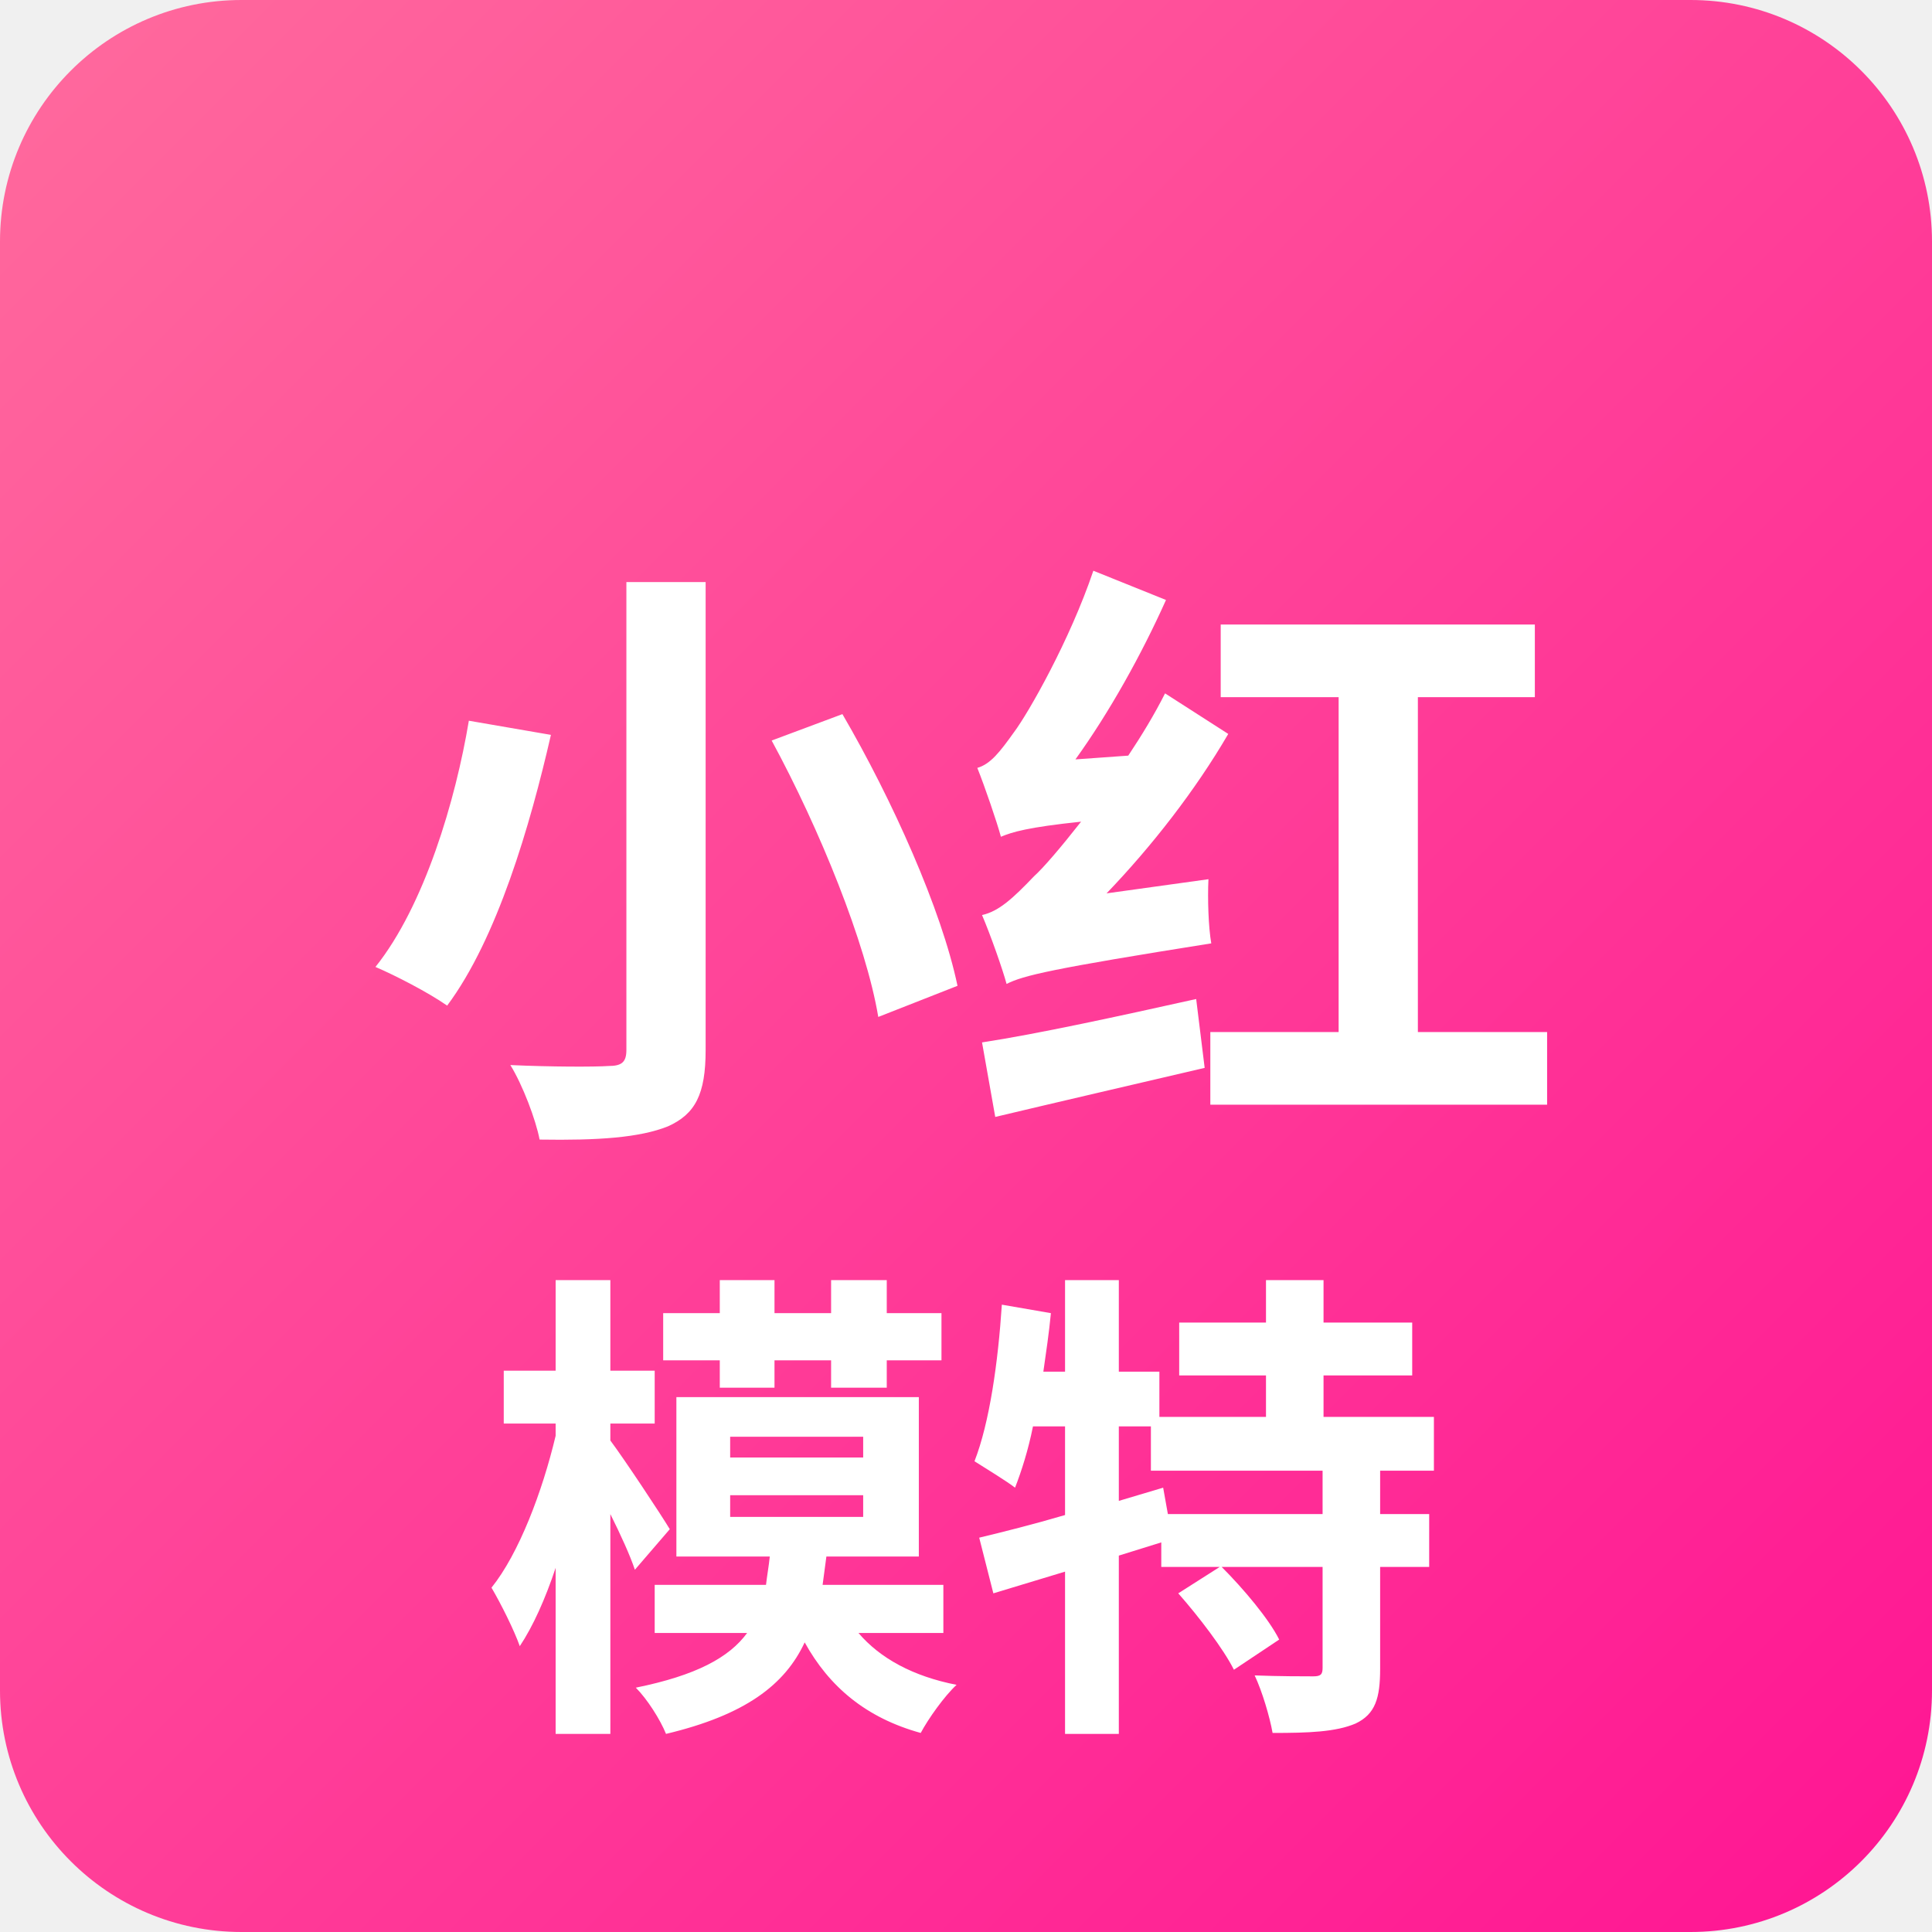
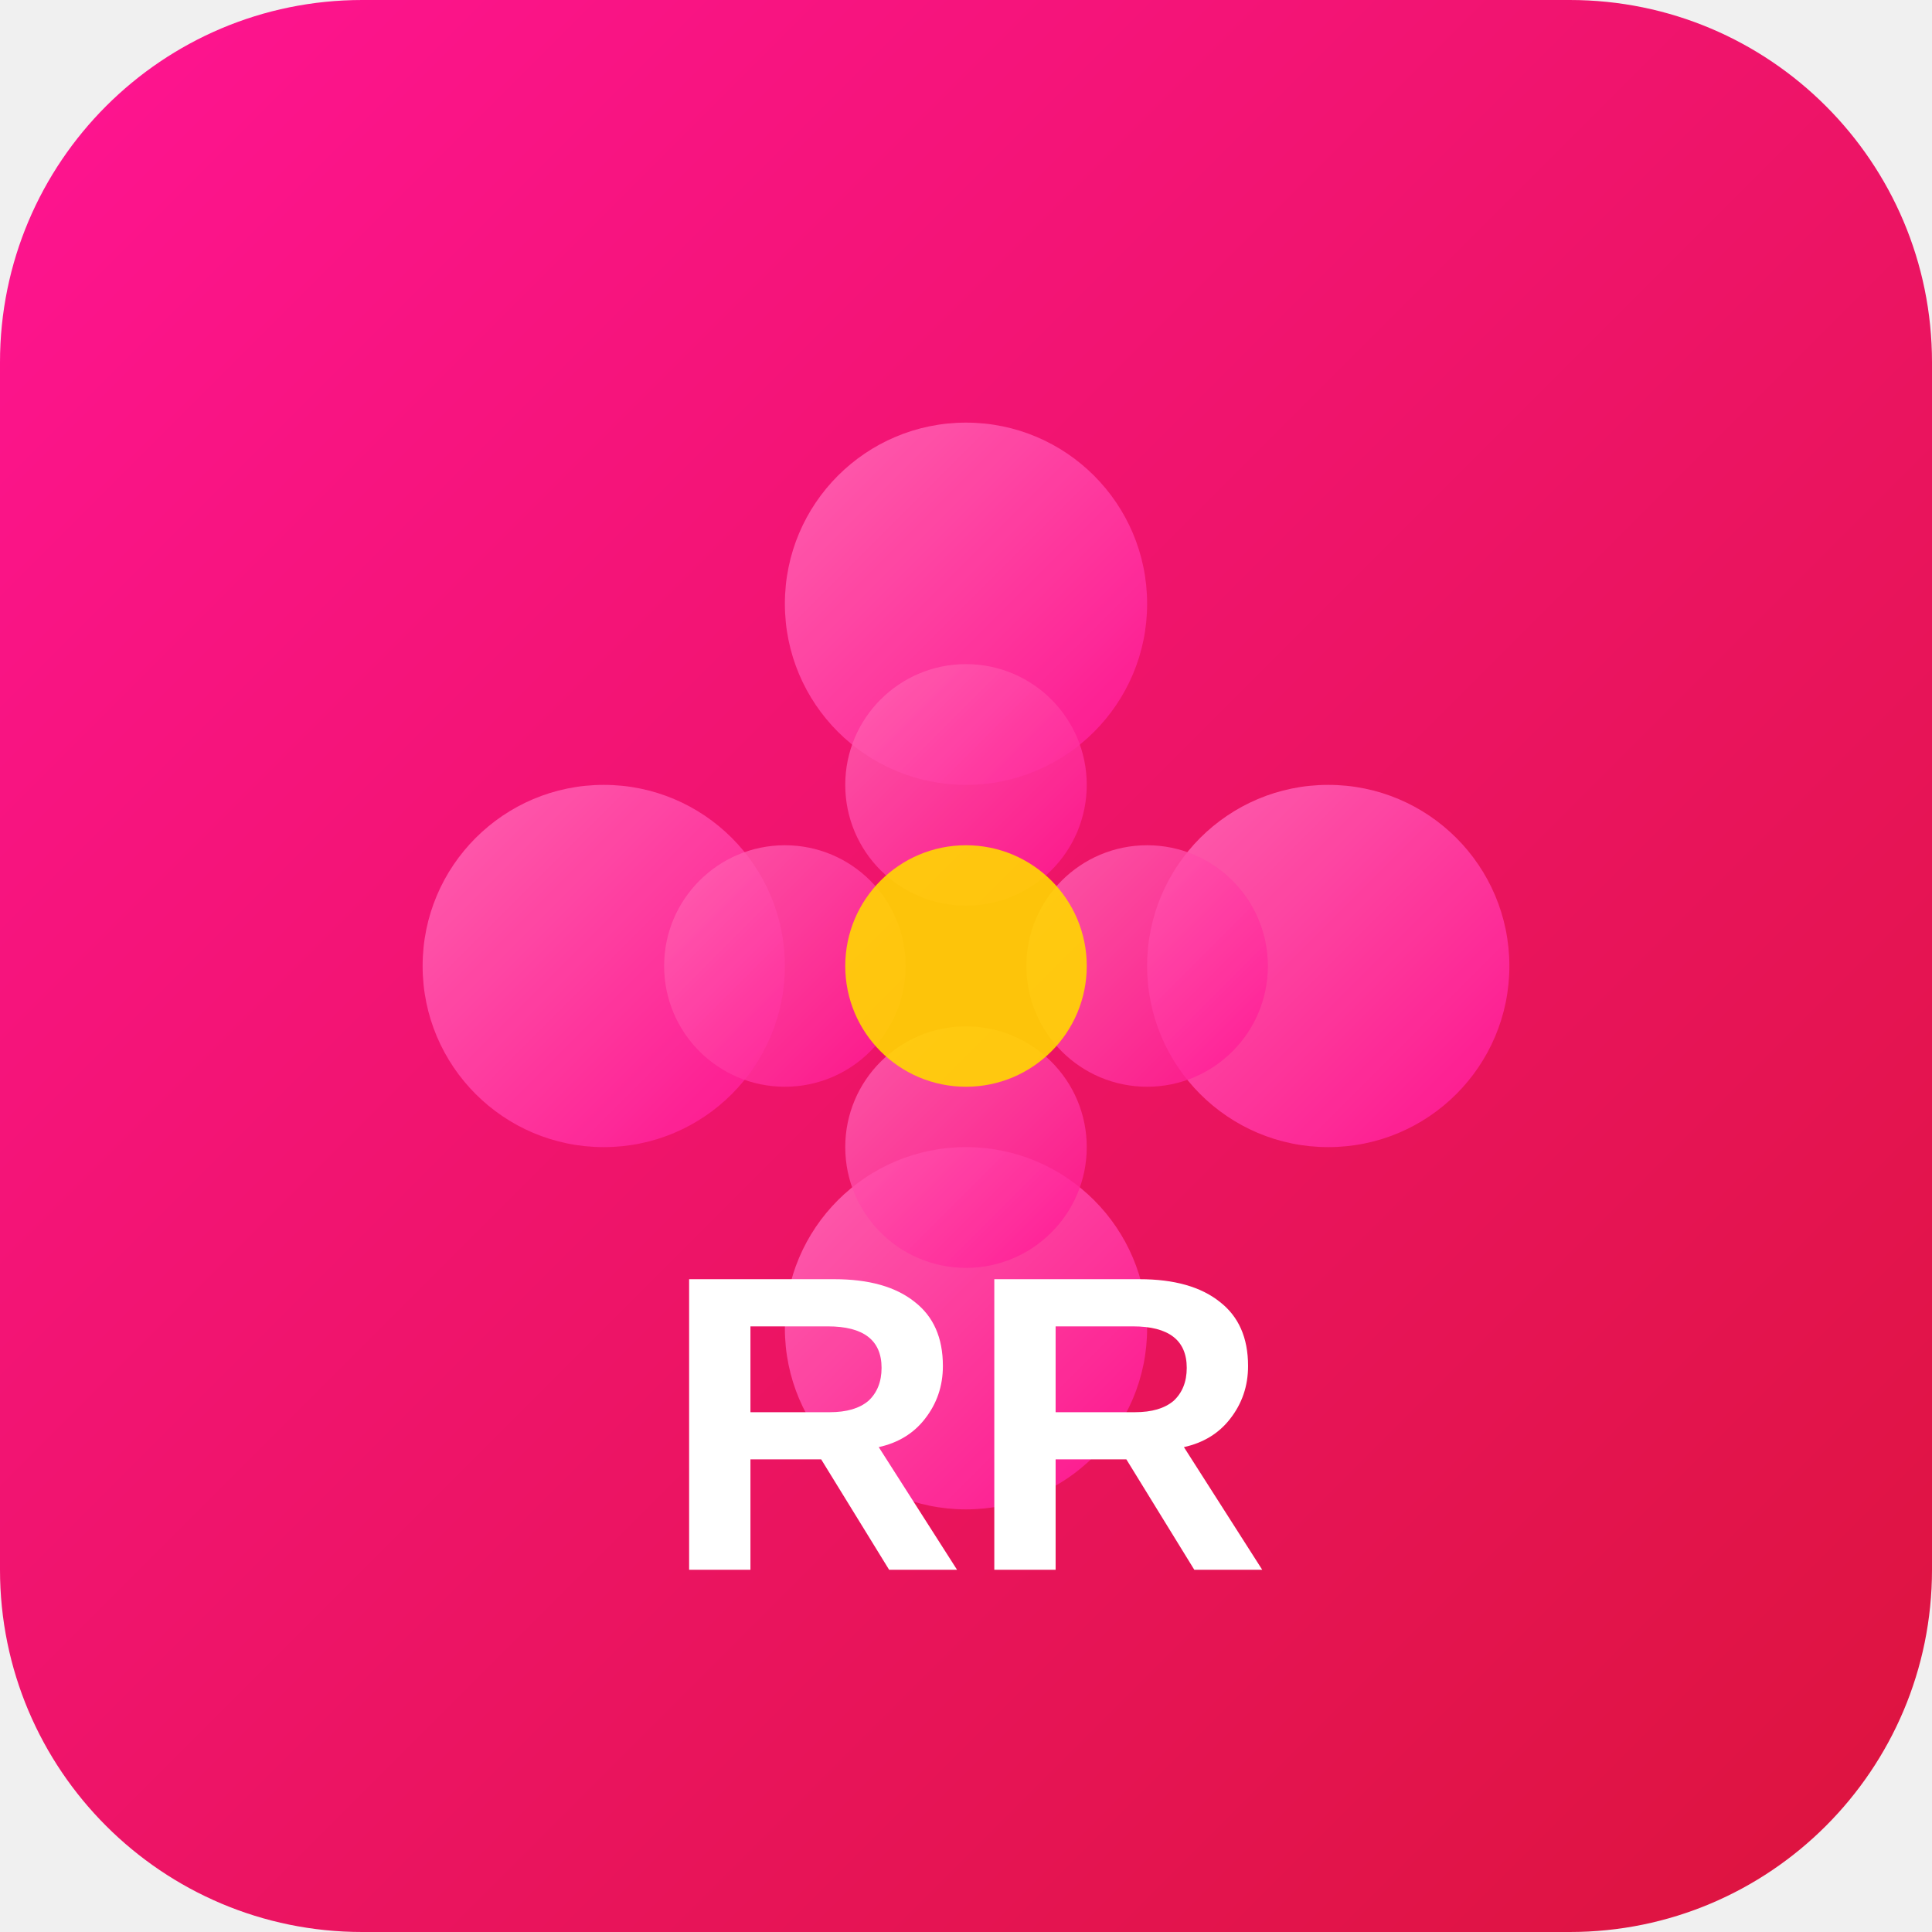
<svg xmlns="http://www.w3.org/2000/svg" width="32" height="32" viewBox="0 0 32 32">
  <defs>
-     <linearGradient id="gradient" x1="0%" y1="0%" x2="100%" y2="100%">
-       <stop offset="0%" style="stop-color:#FF6B9D;stop-opacity:1" />
+     <linearGradient id="background" x1="0%" y1="0%" x2="100%" y2="100%">
+       <stop offset="0%" style="stop-color:#FF1493;stop-opacity:1" />
+       <stop offset="100%" style="stop-color:#DC143C;stop-opacity:1" />
+     </linearGradient>
+     <linearGradient id="roseGradient" x1="0%" y1="0%" x2="100%" y2="100%">
+       <stop offset="0%" style="stop-color:#FF69B4;stop-opacity:1" />
      <stop offset="100%" style="stop-color:#FF1493;stop-opacity:1" />
    </linearGradient>
  </defs>
-   <rect width="32" height="32" rx="4" fill="url(#gradient)" />
-   <text x="16" y="18" font-family="Arial, sans-serif" font-size="10" font-weight="bold" text-anchor="middle" fill="white">小红</text>
-   <text x="16" y="28" font-family="Arial, sans-serif" font-size="8" font-weight="bold" text-anchor="middle" fill="white">模特</text>
+   <rect width="32" height="32" rx="6" fill="url(#background)" />
+   <g transform="translate(16, 16)">
+     <circle cx="0" cy="-6" r="3" fill="url(#roseGradient)" opacity="0.9" />
+     <circle cx="6" cy="0" r="3" fill="url(#roseGradient)" opacity="0.9" />
+     <circle cx="0" cy="6" r="3" fill="url(#roseGradient)" opacity="0.9" />
+     <circle cx="-6" cy="0" r="3" fill="url(#roseGradient)" opacity="0.9" />
+     <circle cx="0" cy="-3" r="2" fill="url(#roseGradient)" opacity="0.8" />
+     <circle cx="3" cy="0" r="2" fill="url(#roseGradient)" opacity="0.8" />
+     <circle cx="0" cy="3" r="2" fill="url(#roseGradient)" opacity="0.8" />
+     <circle cx="-3" cy="0" r="2" fill="url(#roseGradient)" opacity="0.8" />
+     <circle cx="0" cy="0" r="2" fill="#FFD700" opacity="0.9" />
+   </g>
+   <text x="16" y="26" font-family="Arial, sans-serif" font-size="7" font-weight="bold" text-anchor="middle" fill="white">RR</text>
</svg>
